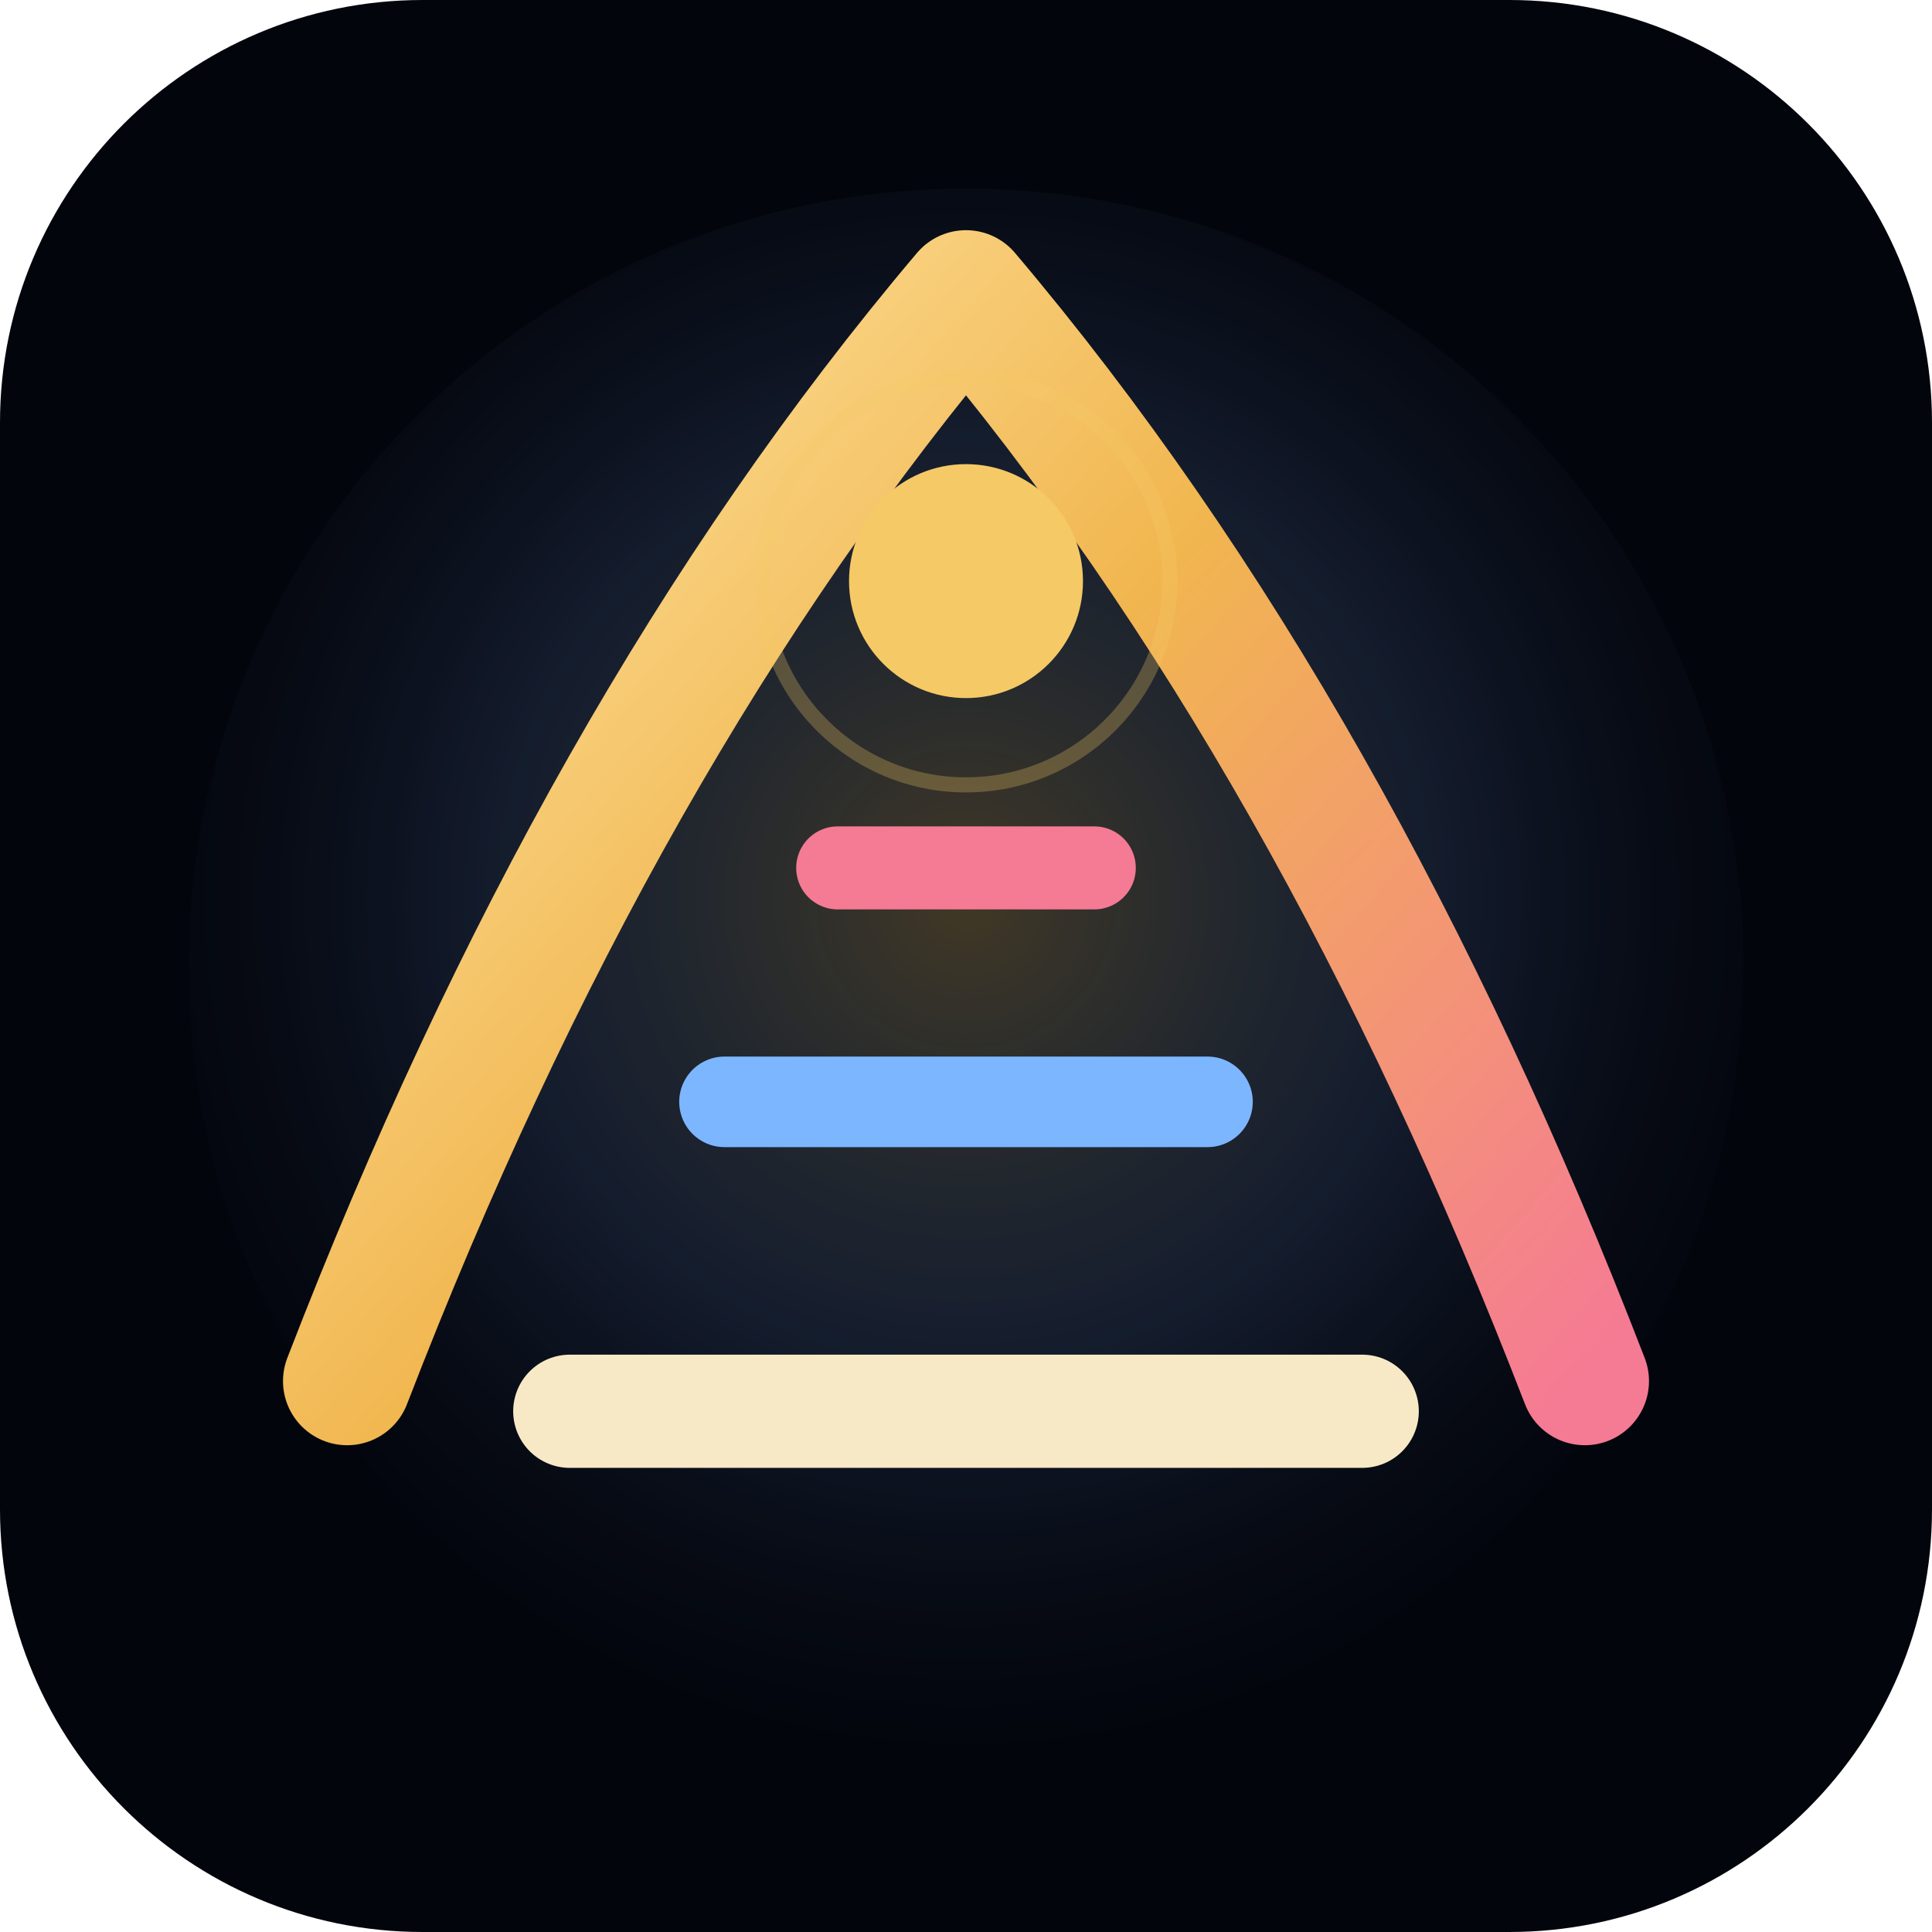
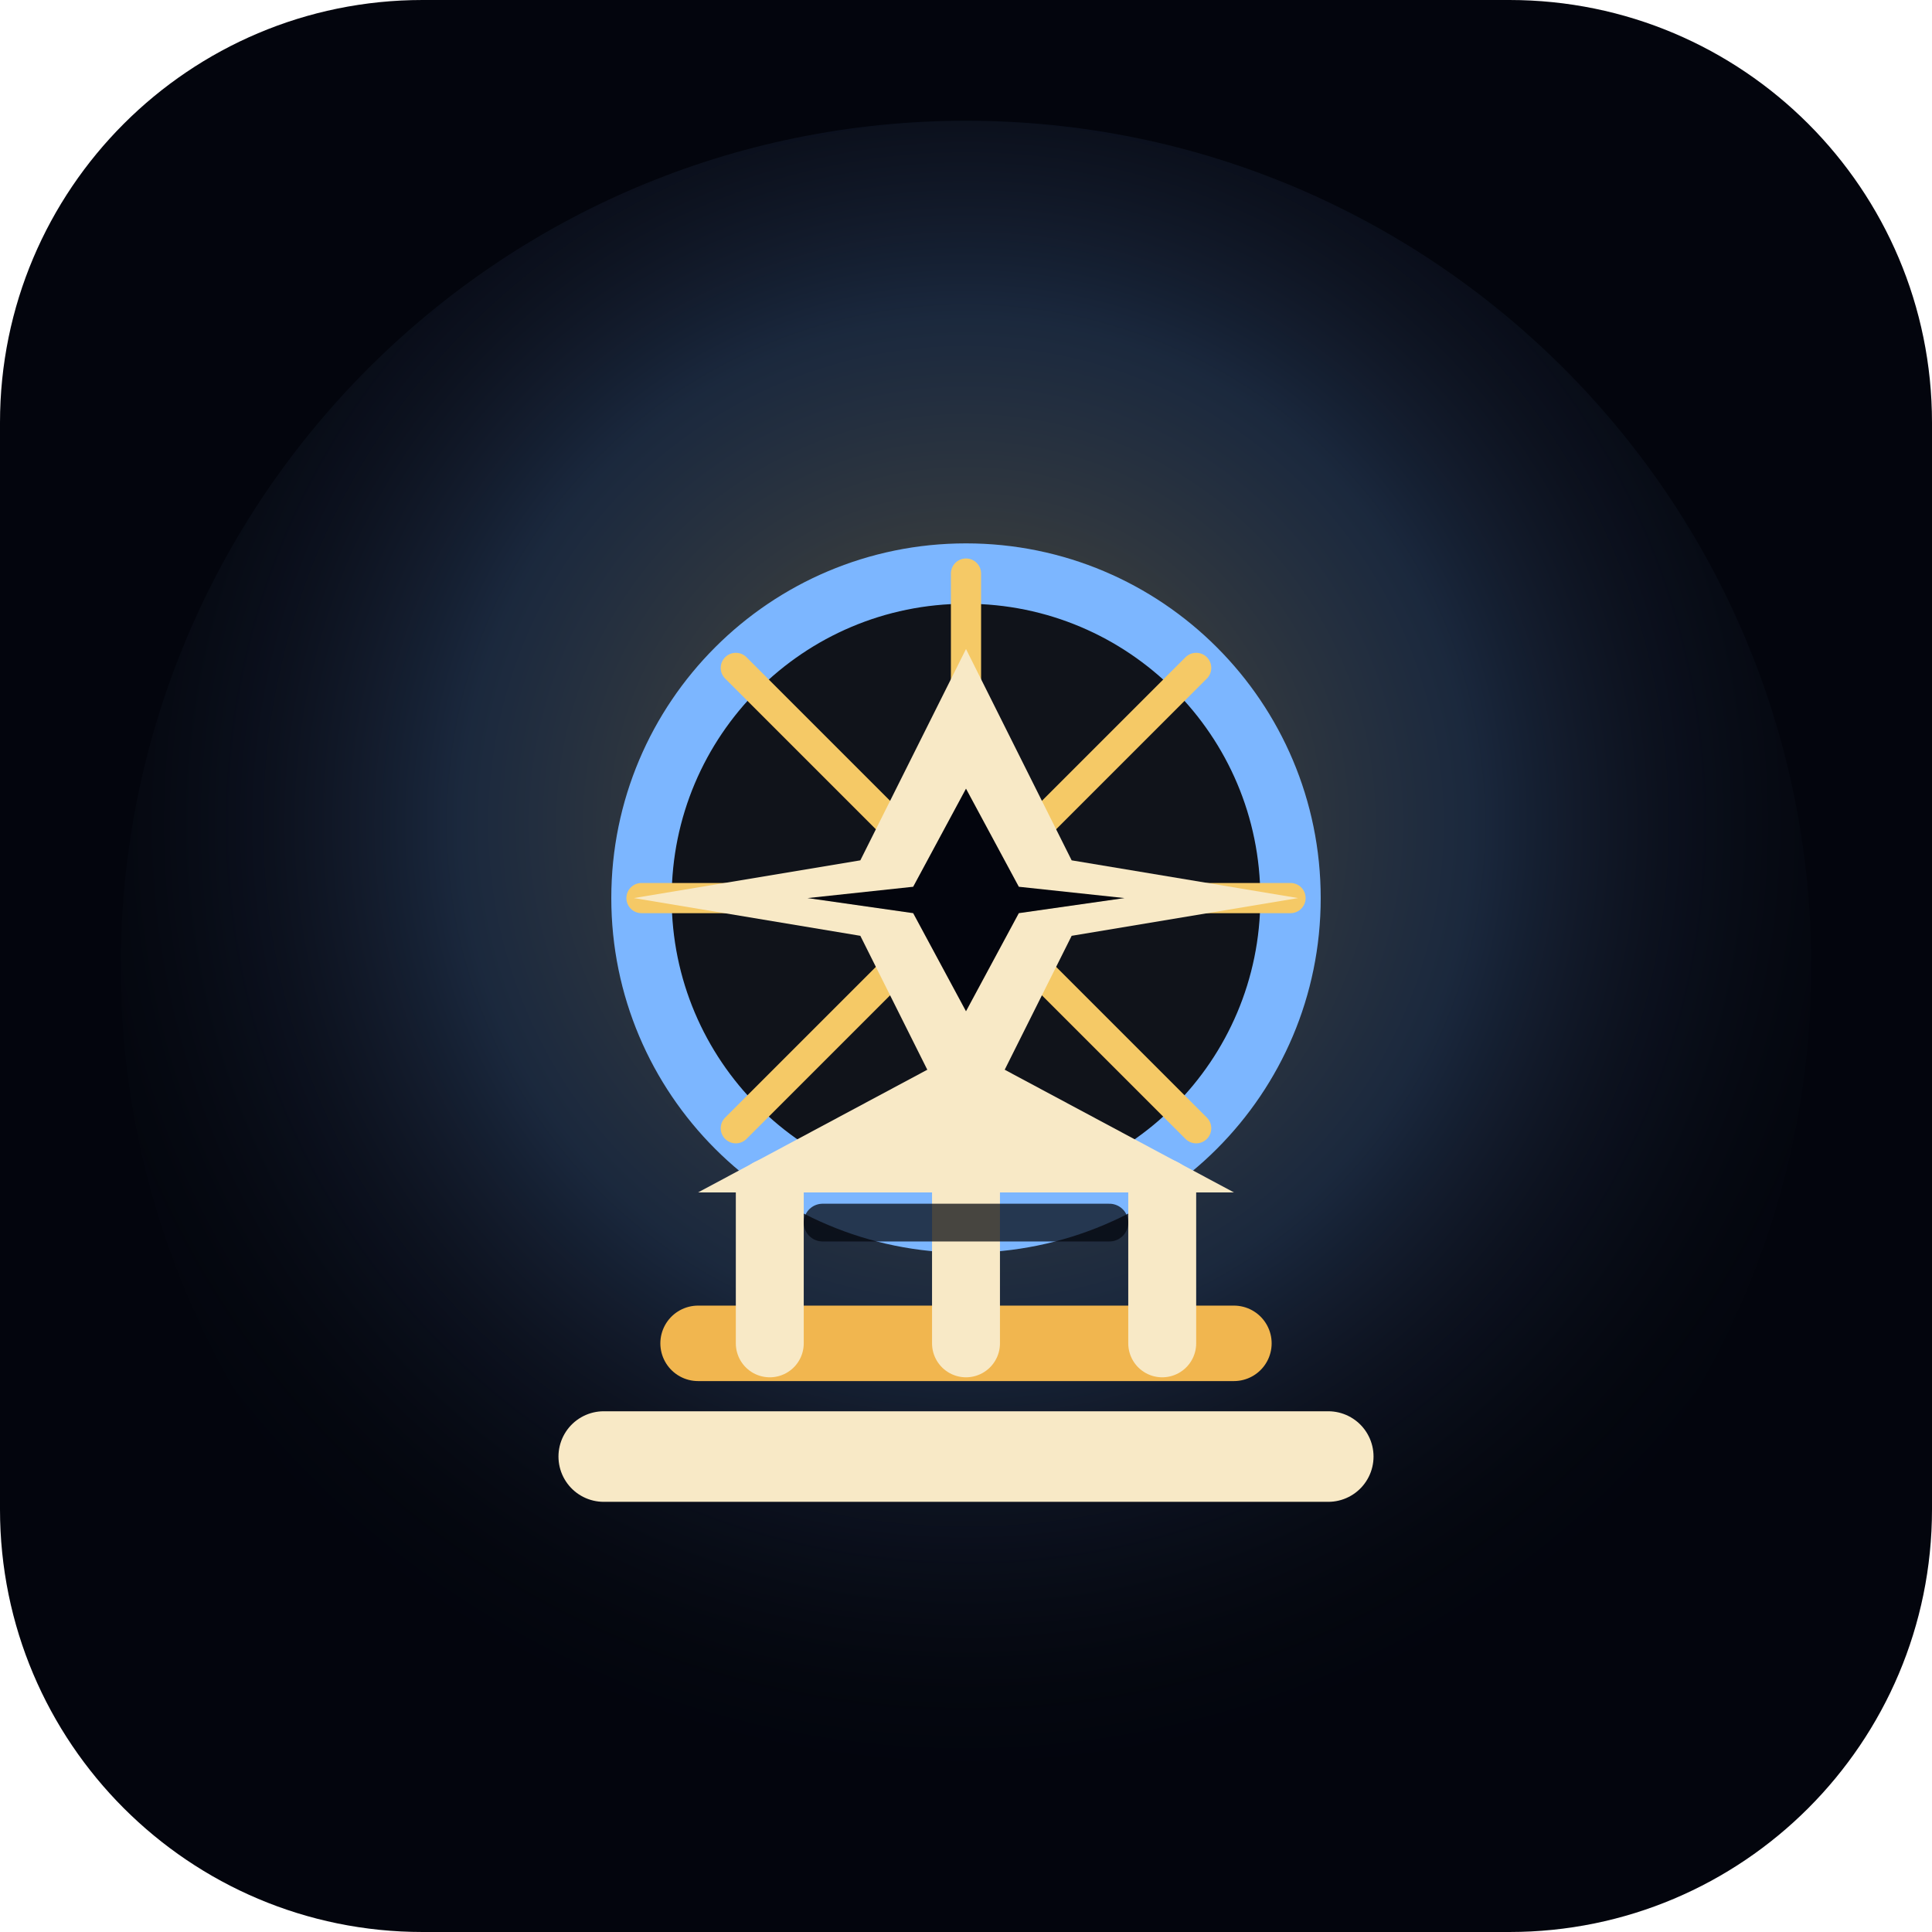
<svg xmlns="http://www.w3.org/2000/svg" width="512" height="512" viewBox="0 0 512 512" fill="none">
  <rect width="512" height="512" rx="112" fill="#03050D" />
-   <circle cx="256" cy="256" r="206" fill="url(#halo)" opacity="0.72" />
-   <path d="M92 366C136 252 190 156 256 78C322 156 376 252 420 366" stroke="url(#gold)" stroke-width="34" stroke-linecap="round" stroke-linejoin="round" />
-   <path d="M151 374H361" stroke="#F8E9C6" stroke-width="30" stroke-linecap="round" />
-   <path d="M192 292H320" stroke="#7CB6FF" stroke-width="24" stroke-linecap="round" />
-   <path d="M222 230H290" stroke="#F57A94" stroke-width="22" stroke-linecap="round" />
-   <circle cx="256" cy="154" r="31" fill="#F5C966" />
-   <circle cx="256" cy="154" r="54" stroke="#F5C966" stroke-width="4" opacity="0.28" />
+   <circle cx="256" cy="256" r="224" fill="url(#halo)" />
+   <circle cx="256" cy="238" r="86" fill="#10131A" stroke="#7CB6FF" stroke-width="16" />
+   <path d="M256 152V324M170 238H342M195 177L317 299M317 177L195 299" stroke="#F5C966" stroke-width="8" stroke-linecap="round" />
+   <path d="M256 172L284 228L344 238L284 248L256 304L228 248L168 238L228 228L256 172Z" fill="#F8E9C6" />
+   <path d="M256 209L270 235L298 238L270 242L256 268L242 242L214 238L242 235L256 209Z" fill="#03050D" />
+   <path d="M160 386H352" stroke="#F8E9C6" stroke-width="24" stroke-linecap="round" />
+   <path d="M185 356H327" stroke="#F1B64F" stroke-width="20" stroke-linecap="round" />
+   <path d="M204 356V316M256 356V316M308 356V316" stroke="#F8E9C6" stroke-width="18" stroke-linecap="round" />
+   <path d="M185 316H327L256 278L185 316Z" fill="#F8E9C6" />
+   <path d="M218 324H294" stroke="#03050D" stroke-width="10" stroke-linecap="round" opacity="0.72" />
  <defs>
-     <radialGradient id="halo" cx="0" cy="0" r="1" gradientUnits="userSpaceOnUse" gradientTransform="translate(256 238) rotate(90) scale(246)">
-       <stop stop-color="#F5C966" stop-opacity="0.36" />
-       <stop offset="0.52" stop-color="#7CB6FF" stop-opacity="0.18" />
+     <radialGradient id="halo" cx="0" cy="0" r="1" gradientUnits="userSpaceOnUse" gradientTransform="translate(256 218) rotate(90) scale(260)">
+       <stop stop-color="#F5C966" stop-opacity="0.38" />
+       <stop offset="0.52" stop-color="#7CB6FF" stop-opacity="0.2" />
      <stop offset="1" stop-color="#03050D" stop-opacity="0" />
    </radialGradient>
-     <linearGradient id="gold" x1="92" y1="78" x2="420" y2="366" gradientUnits="userSpaceOnUse">
-       <stop stop-color="#FFE8A8" />
-       <stop offset="0.48" stop-color="#F1B64F" />
-       <stop offset="1" stop-color="#F57A94" />
-     </linearGradient>
  </defs>
</svg>
